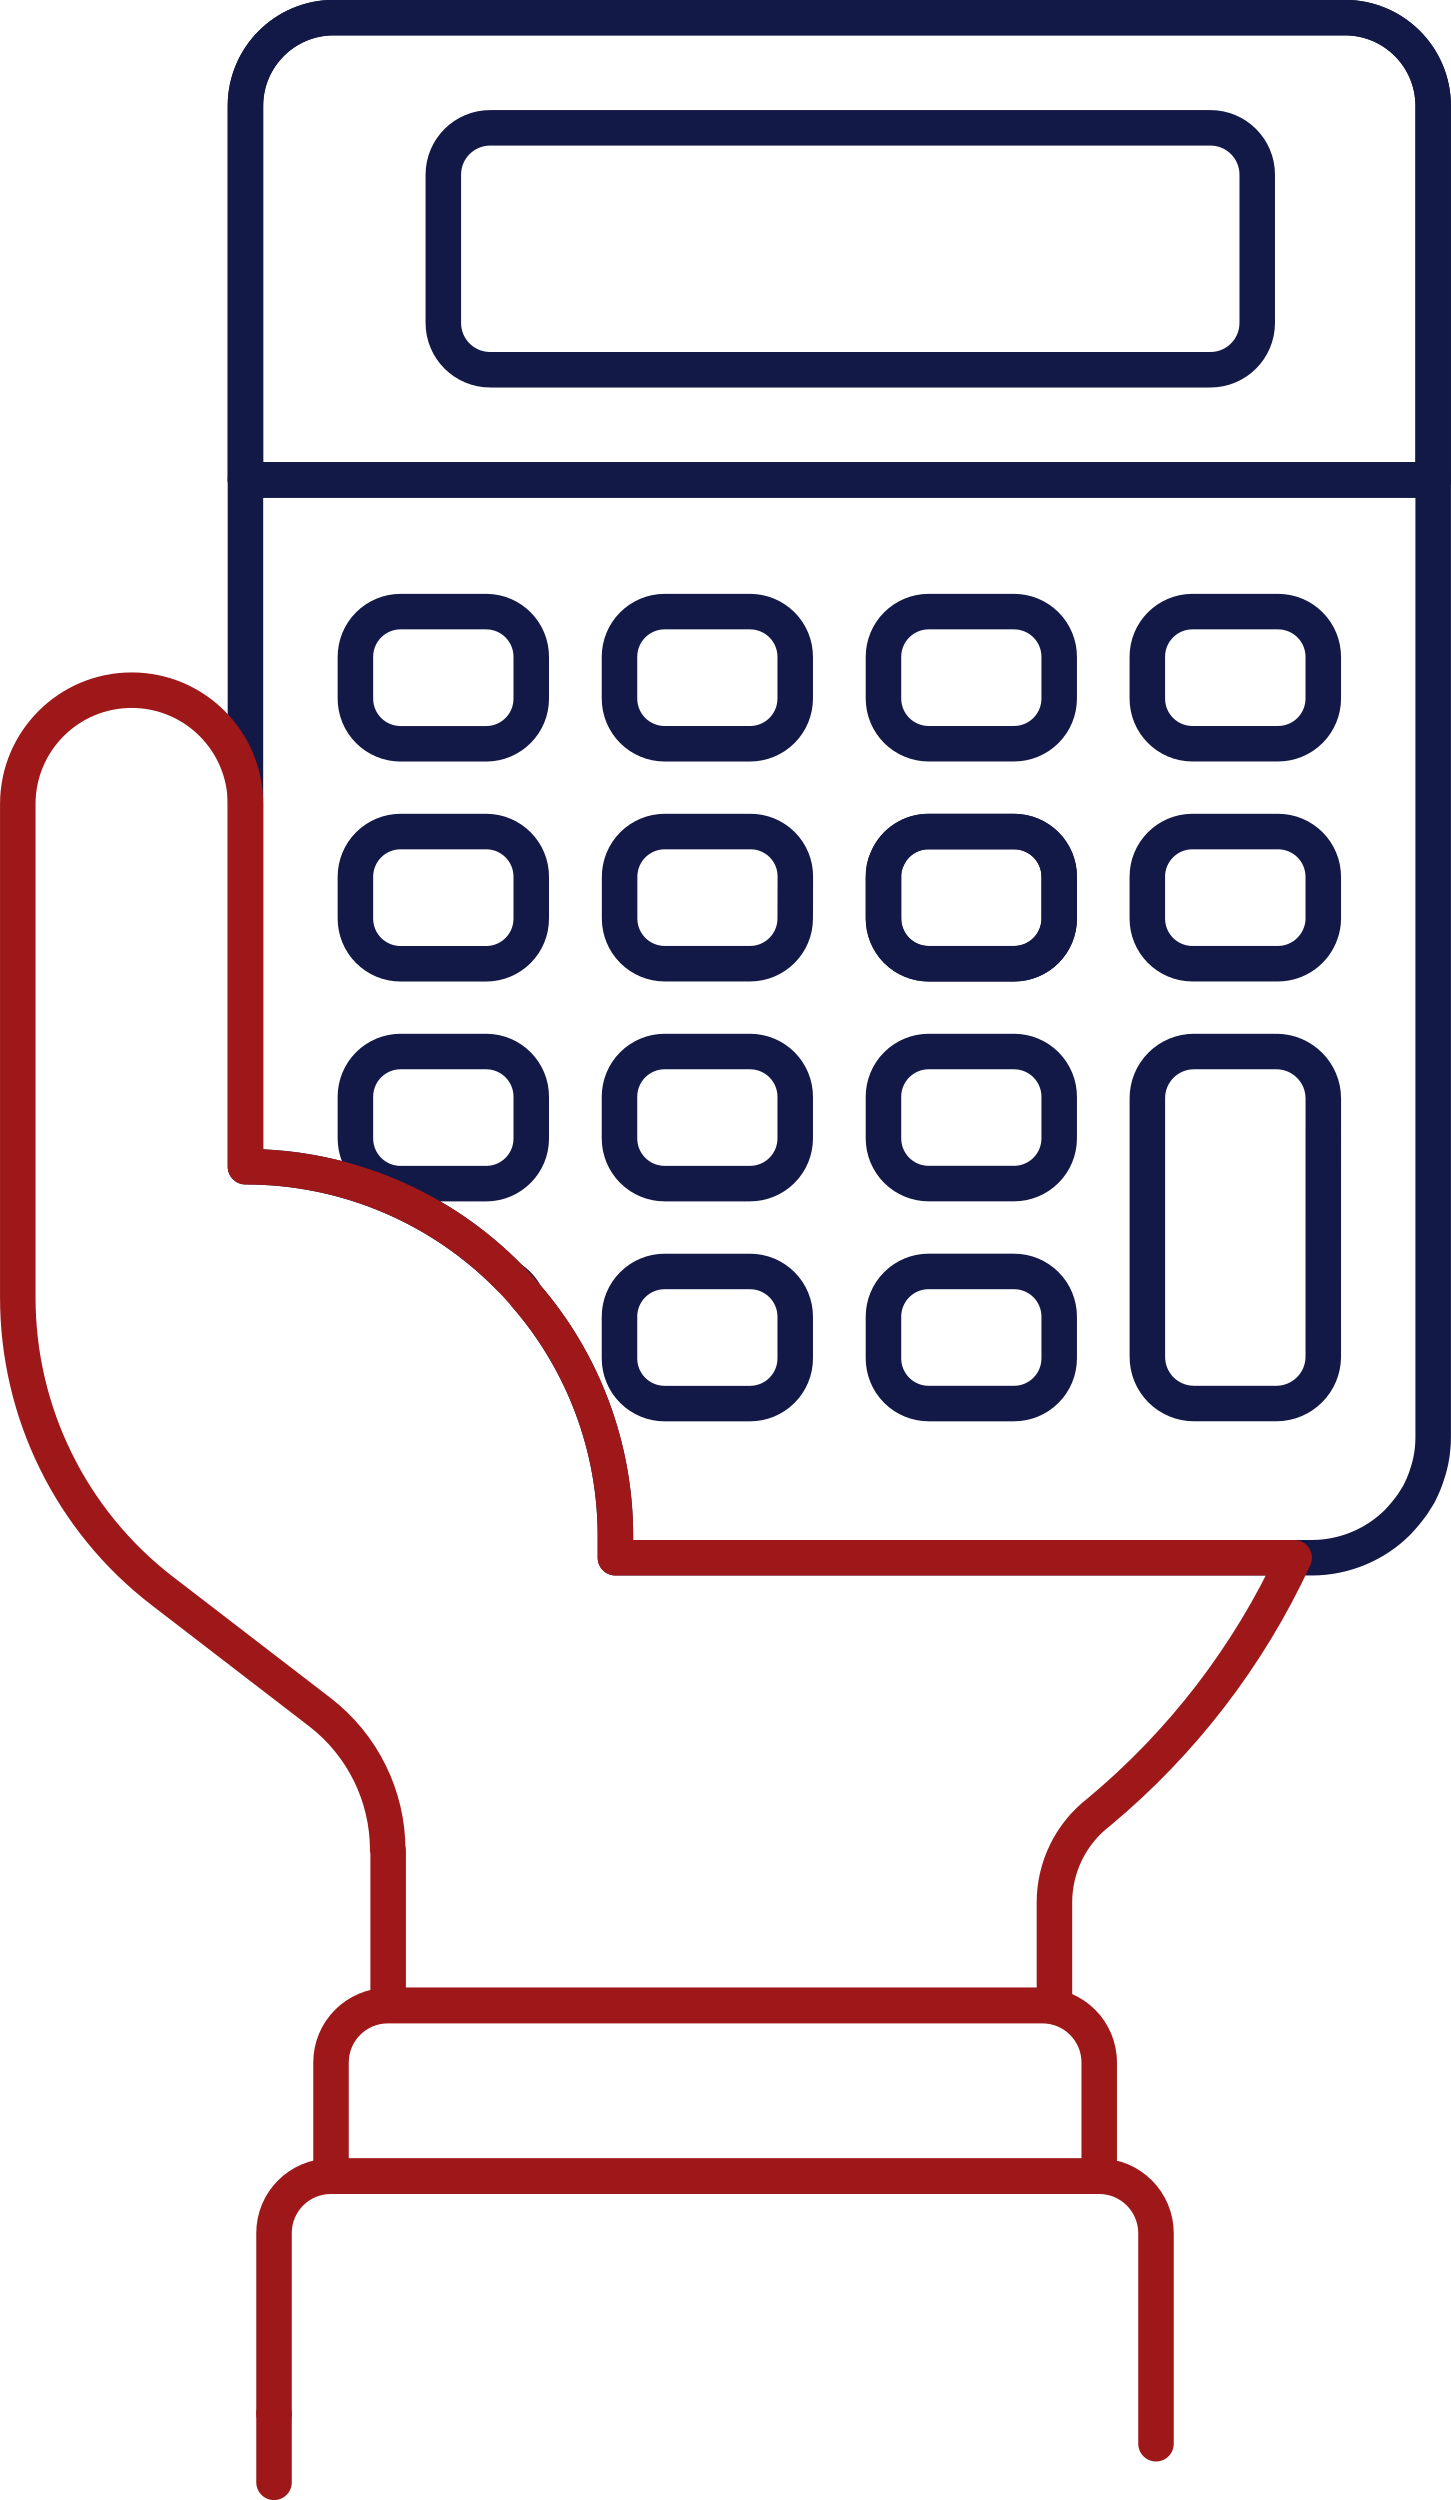
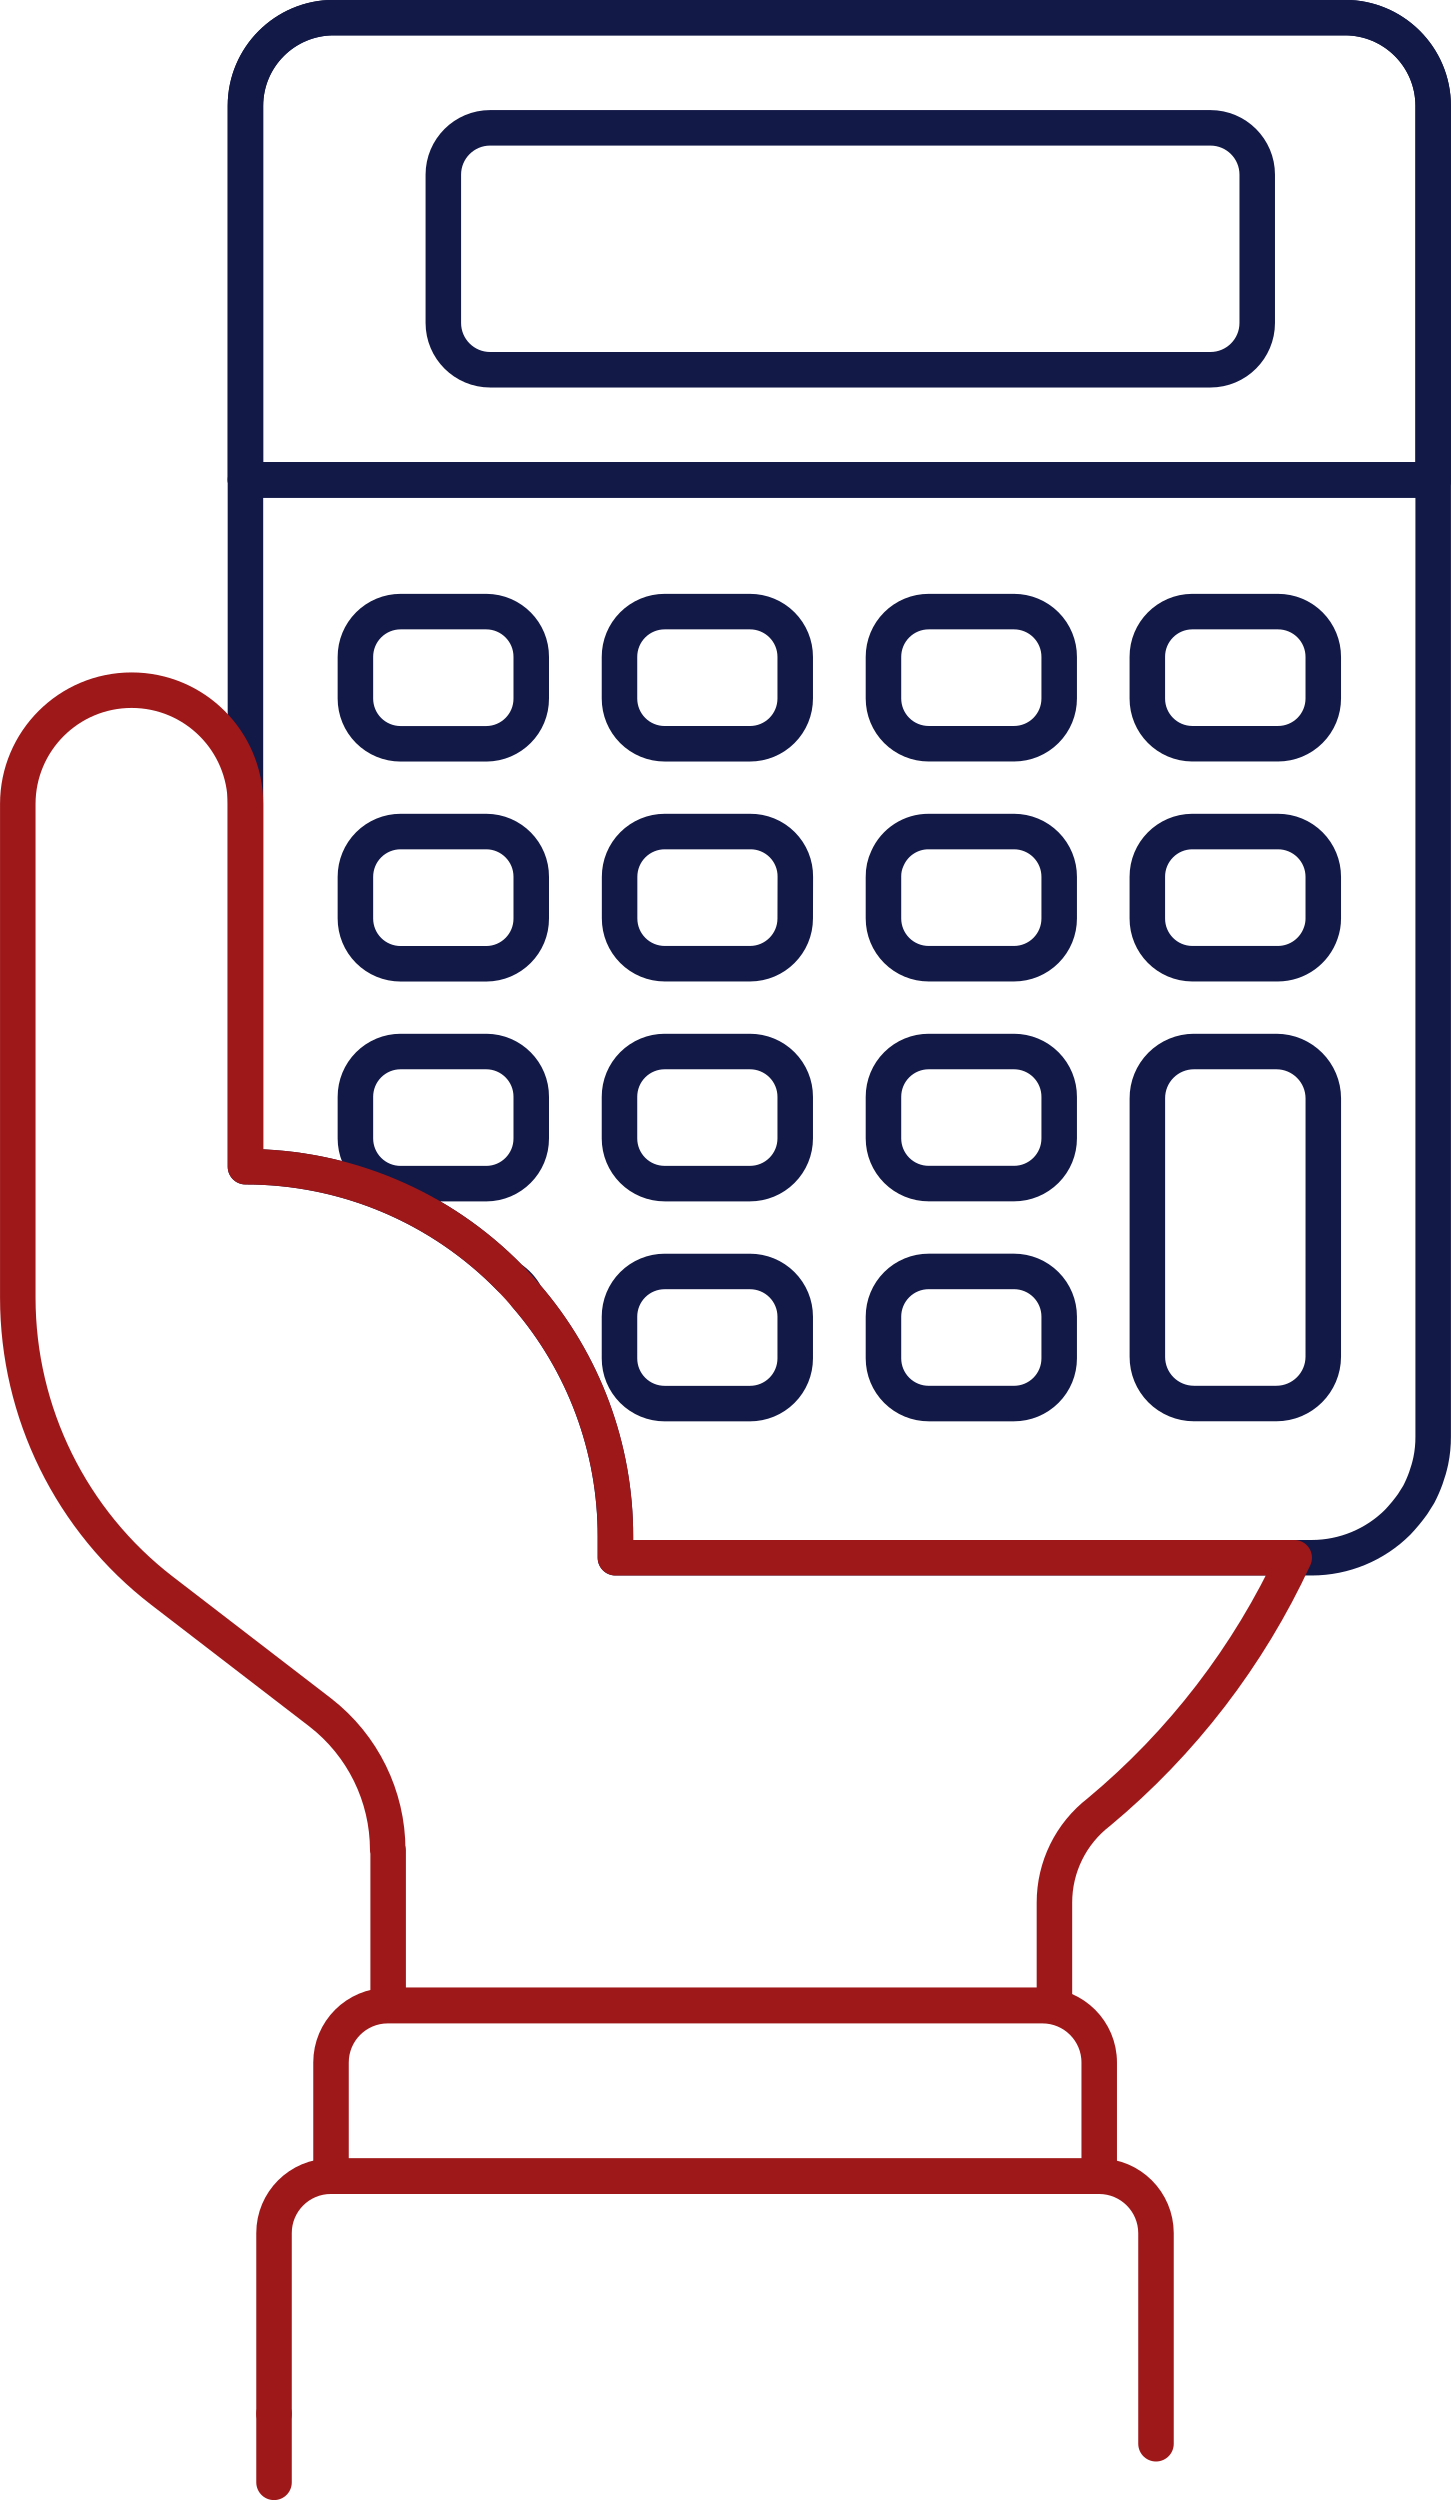
<svg xmlns="http://www.w3.org/2000/svg" width="40.861" height="70.405" viewBox="0 0 40.861 70.405">
  <g id="Group_179" data-name="Group 179" transform="translate(0.5 0.5)">
    <path id="Path_90" data-name="Path 90" d="M230.69,77.474V96.817a10.392,10.392,0,0,1,7.456,3.143,1.282,1.282,0,0,1,.444.49,10.335,10.335,0,0,1,2.519,6.785v.594h19.615a3.431,3.431,0,0,0,2.415-1,4.864,4.864,0,0,0,.422-.511l.171-.272a3.781,3.781,0,0,0,.34-.946,3.292,3.292,0,0,0,.067-.683V77.474Zm8.049,18.547a1.27,1.27,0,0,1-1.264,1.273h-2.415a1.272,1.272,0,0,1-1.273-1.273V94.849a1.273,1.273,0,0,1,1.273-1.276h2.415a1.271,1.271,0,0,1,1.264,1.276Zm0-6.195a1.271,1.271,0,0,1-1.264,1.276h-2.415a1.273,1.273,0,0,1-1.273-1.276V88.654a1.273,1.273,0,0,1,1.273-1.276h2.415a1.271,1.271,0,0,1,1.264,1.276Zm0-6.195a1.271,1.271,0,0,1-1.264,1.276h-2.415a1.273,1.273,0,0,1-1.273-1.276V82.46a1.273,1.273,0,0,1,1.273-1.276h2.415a1.271,1.271,0,0,1,1.264,1.276Zm7.434,18.584a1.273,1.273,0,0,1-1.276,1.273h-2.4a1.272,1.272,0,0,1-1.273-1.273v-1.175a1.272,1.272,0,0,1,1.273-1.273h2.4a1.273,1.273,0,0,1,1.276,1.273Zm0-6.195a1.273,1.273,0,0,1-1.276,1.273h-2.4a1.272,1.272,0,0,1-1.273-1.273V94.849a1.273,1.273,0,0,1,1.273-1.276h2.4a1.274,1.274,0,0,1,1.276,1.276Zm0-6.195A1.274,1.274,0,0,1,244.9,91.1h-2.4a1.273,1.273,0,0,1-1.273-1.276V88.654a1.273,1.273,0,0,1,1.273-1.276h2.4a1.261,1.261,0,0,1,1.276,1.276Zm0-6.195a1.274,1.274,0,0,1-1.276,1.276h-2.4a1.273,1.273,0,0,1-1.273-1.276V82.46a1.273,1.273,0,0,1,1.273-1.276h2.4a1.274,1.274,0,0,1,1.276,1.276Zm7.434,18.584a1.272,1.272,0,0,1-1.273,1.273h-2.4a1.273,1.273,0,0,1-1.276-1.273v-1.175a1.273,1.273,0,0,1,1.276-1.273h2.4a1.272,1.272,0,0,1,1.273,1.273Zm0-6.195a1.272,1.272,0,0,1-1.273,1.273h-2.4a1.273,1.273,0,0,1-1.276-1.273V94.849a1.274,1.274,0,0,1,1.276-1.276h2.4a1.273,1.273,0,0,1,1.273,1.276Zm0-6.195a1.273,1.273,0,0,1-1.273,1.276h-2.4a1.274,1.274,0,0,1-1.276-1.276V88.654a1.167,1.167,0,0,1,.113-.523,1.262,1.262,0,0,1,1.163-.753h2.4a1.273,1.273,0,0,1,1.273,1.276Zm0-6.195a1.273,1.273,0,0,1-1.273,1.276h-2.4a1.274,1.274,0,0,1-1.276-1.276V82.46a1.274,1.274,0,0,1,1.276-1.276h2.4a1.273,1.273,0,0,1,1.273,1.276Zm7.437,18.538a1.322,1.322,0,0,1-1.322,1.319H257.4a1.311,1.311,0,0,1-1.31-1.319V94.895a1.312,1.312,0,0,1,1.31-1.322h2.323a1.323,1.323,0,0,1,1.322,1.322Zm0-12.343a1.188,1.188,0,0,1-.07.41,1.28,1.28,0,0,1-1.206.866h-2.415a1.271,1.271,0,0,1-1.264-1.276V88.654a1.271,1.271,0,0,1,1.264-1.276h2.415a1.274,1.274,0,0,1,1.276,1.276Zm0-6.195a1.274,1.274,0,0,1-1.276,1.276h-2.415a1.271,1.271,0,0,1-1.264-1.276V82.46a1.271,1.271,0,0,1,1.264-1.276h2.415a1.274,1.274,0,0,1,1.276,1.276Z" transform="translate(-224.278 -64.46)" fill="none" stroke="#121947" stroke-linecap="round" stroke-linejoin="round" stroke-width="1" />
    <path id="Path_91" data-name="Path 91" d="M264.542,103.836a20.519,20.519,0,0,1-5.5,7.162,3.212,3.212,0,0,0-1.252,2.549v2.892H239.026v-4.374h-.012a4.9,4.9,0,0,0-1.9-3.872l-4.453-3.425a10.418,10.418,0,0,1-4.065-8.254V82.61a3.206,3.206,0,0,1,6.412,0V92.824a10.392,10.392,0,0,1,7.456,3.143c.15.159.3.318.444.49a10.334,10.334,0,0,1,2.519,6.785v.594Z" transform="translate(-228.595 -60.467)" fill="none" stroke="#9e181a" stroke-linecap="round" stroke-linejoin="round" stroke-width="1" />
-     <path id="Path_93" data-name="Path 93" d="M241.512,81.986v1.172a1.273,1.273,0,0,1-1.273,1.276h-2.4a1.274,1.274,0,0,1-1.276-1.276V81.986a1.168,1.168,0,0,1,.113-.523,1.262,1.262,0,0,1,1.163-.753h2.4A1.273,1.273,0,0,1,241.512,81.986Z" transform="translate(-212.182 -57.792)" fill="none" stroke="#121947" stroke-linecap="round" stroke-linejoin="round" stroke-width="1" />
    <g id="Group_98" data-name="Group 98" transform="translate(6.412)">
      <path id="Path_94" data-name="Path 94" d="M264.139,75.7V86.236H230.69V75.7a2.486,2.486,0,0,1,2.482-2.482h28.485A2.486,2.486,0,0,1,264.139,75.7Z" transform="translate(-230.69 -73.222)" fill="none" stroke="#121947" stroke-linecap="round" stroke-linejoin="round" stroke-width="1" />
      <path id="Path_95" data-name="Path 95" d="M254.113,81.048H233.83a1.319,1.319,0,0,1-1.319-1.319V75.554a1.319,1.319,0,0,1,1.319-1.319h20.283a1.319,1.319,0,0,1,1.319,1.319v4.175A1.319,1.319,0,0,1,254.113,81.048Z" transform="translate(-226.938 -71.135)" fill="none" stroke="#121947" stroke-linecap="round" stroke-linejoin="round" stroke-width="1" />
      <path id="Path_96" data-name="Path 96" d="M264.139,75.7V86.236H230.69V75.7a2.486,2.486,0,0,1,2.482-2.482h28.485A2.486,2.486,0,0,1,264.139,75.7Z" transform="translate(-230.69 -73.222)" fill="none" stroke="#121947" stroke-linecap="round" stroke-linejoin="round" stroke-width="1" />
    </g>
    <g id="Group_100" data-name="Group 100" transform="translate(7.217 55.975)">
      <g id="Group_99" data-name="Group 99">
        <path id="Path_97" data-name="Path 97" d="M230.953,99.776v-5.09a1.6,1.6,0,0,1,1.6-1.6h21.638a1.605,1.605,0,0,1,1.6,1.6v5.934" transform="translate(-230.953 -88.274)" fill="none" stroke="#9e181a" stroke-linecap="round" stroke-linejoin="round" stroke-width="1" />
        <path id="Path_98" data-name="Path 98" d="M230.953,97.2V95.269" transform="translate(-230.953 -83.767)" fill="none" stroke="#9e181a" stroke-linecap="round" stroke-linejoin="round" stroke-width="1" />
        <path id="Path_99" data-name="Path 99" d="M253.114,96.319v-3.2a1.6,1.6,0,0,0-1.6-1.6H233.08a1.6,1.6,0,0,0-1.6,1.6v3.2Z" transform="translate(-229.875 -91.511)" fill="none" stroke="#9e181a" stroke-linecap="round" stroke-linejoin="round" stroke-width="1" />
      </g>
    </g>
  </g>
</svg>
